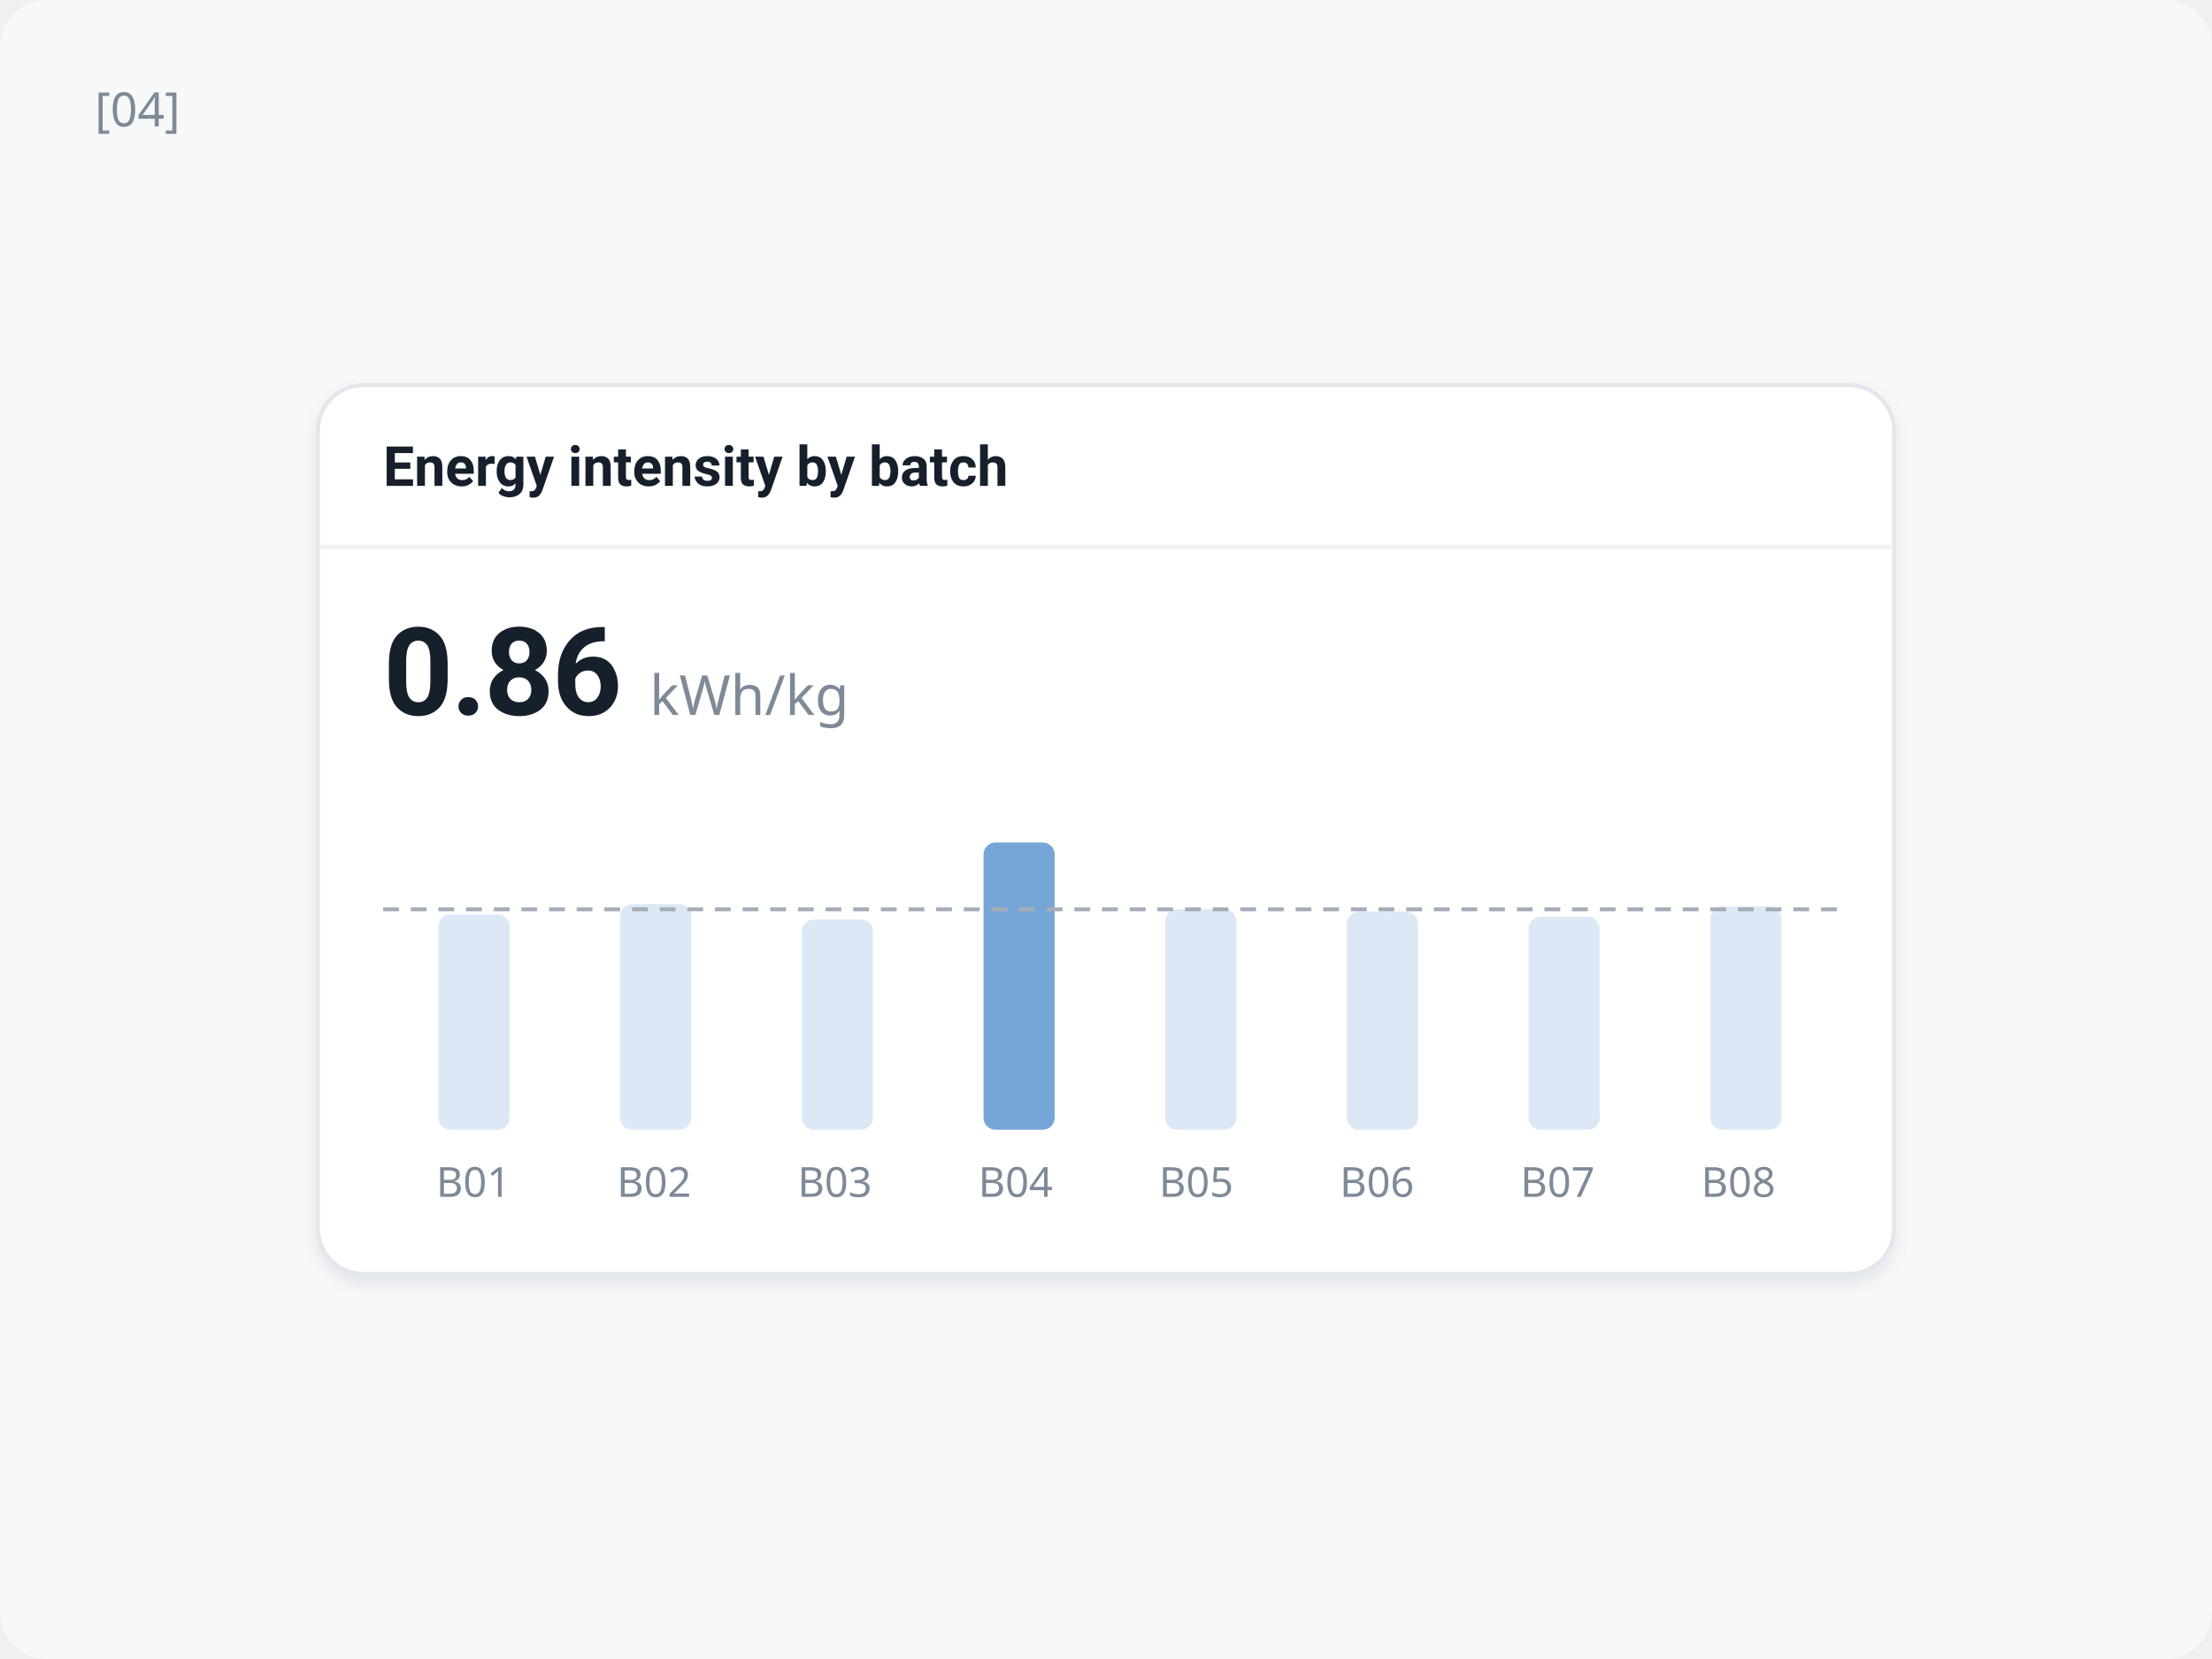
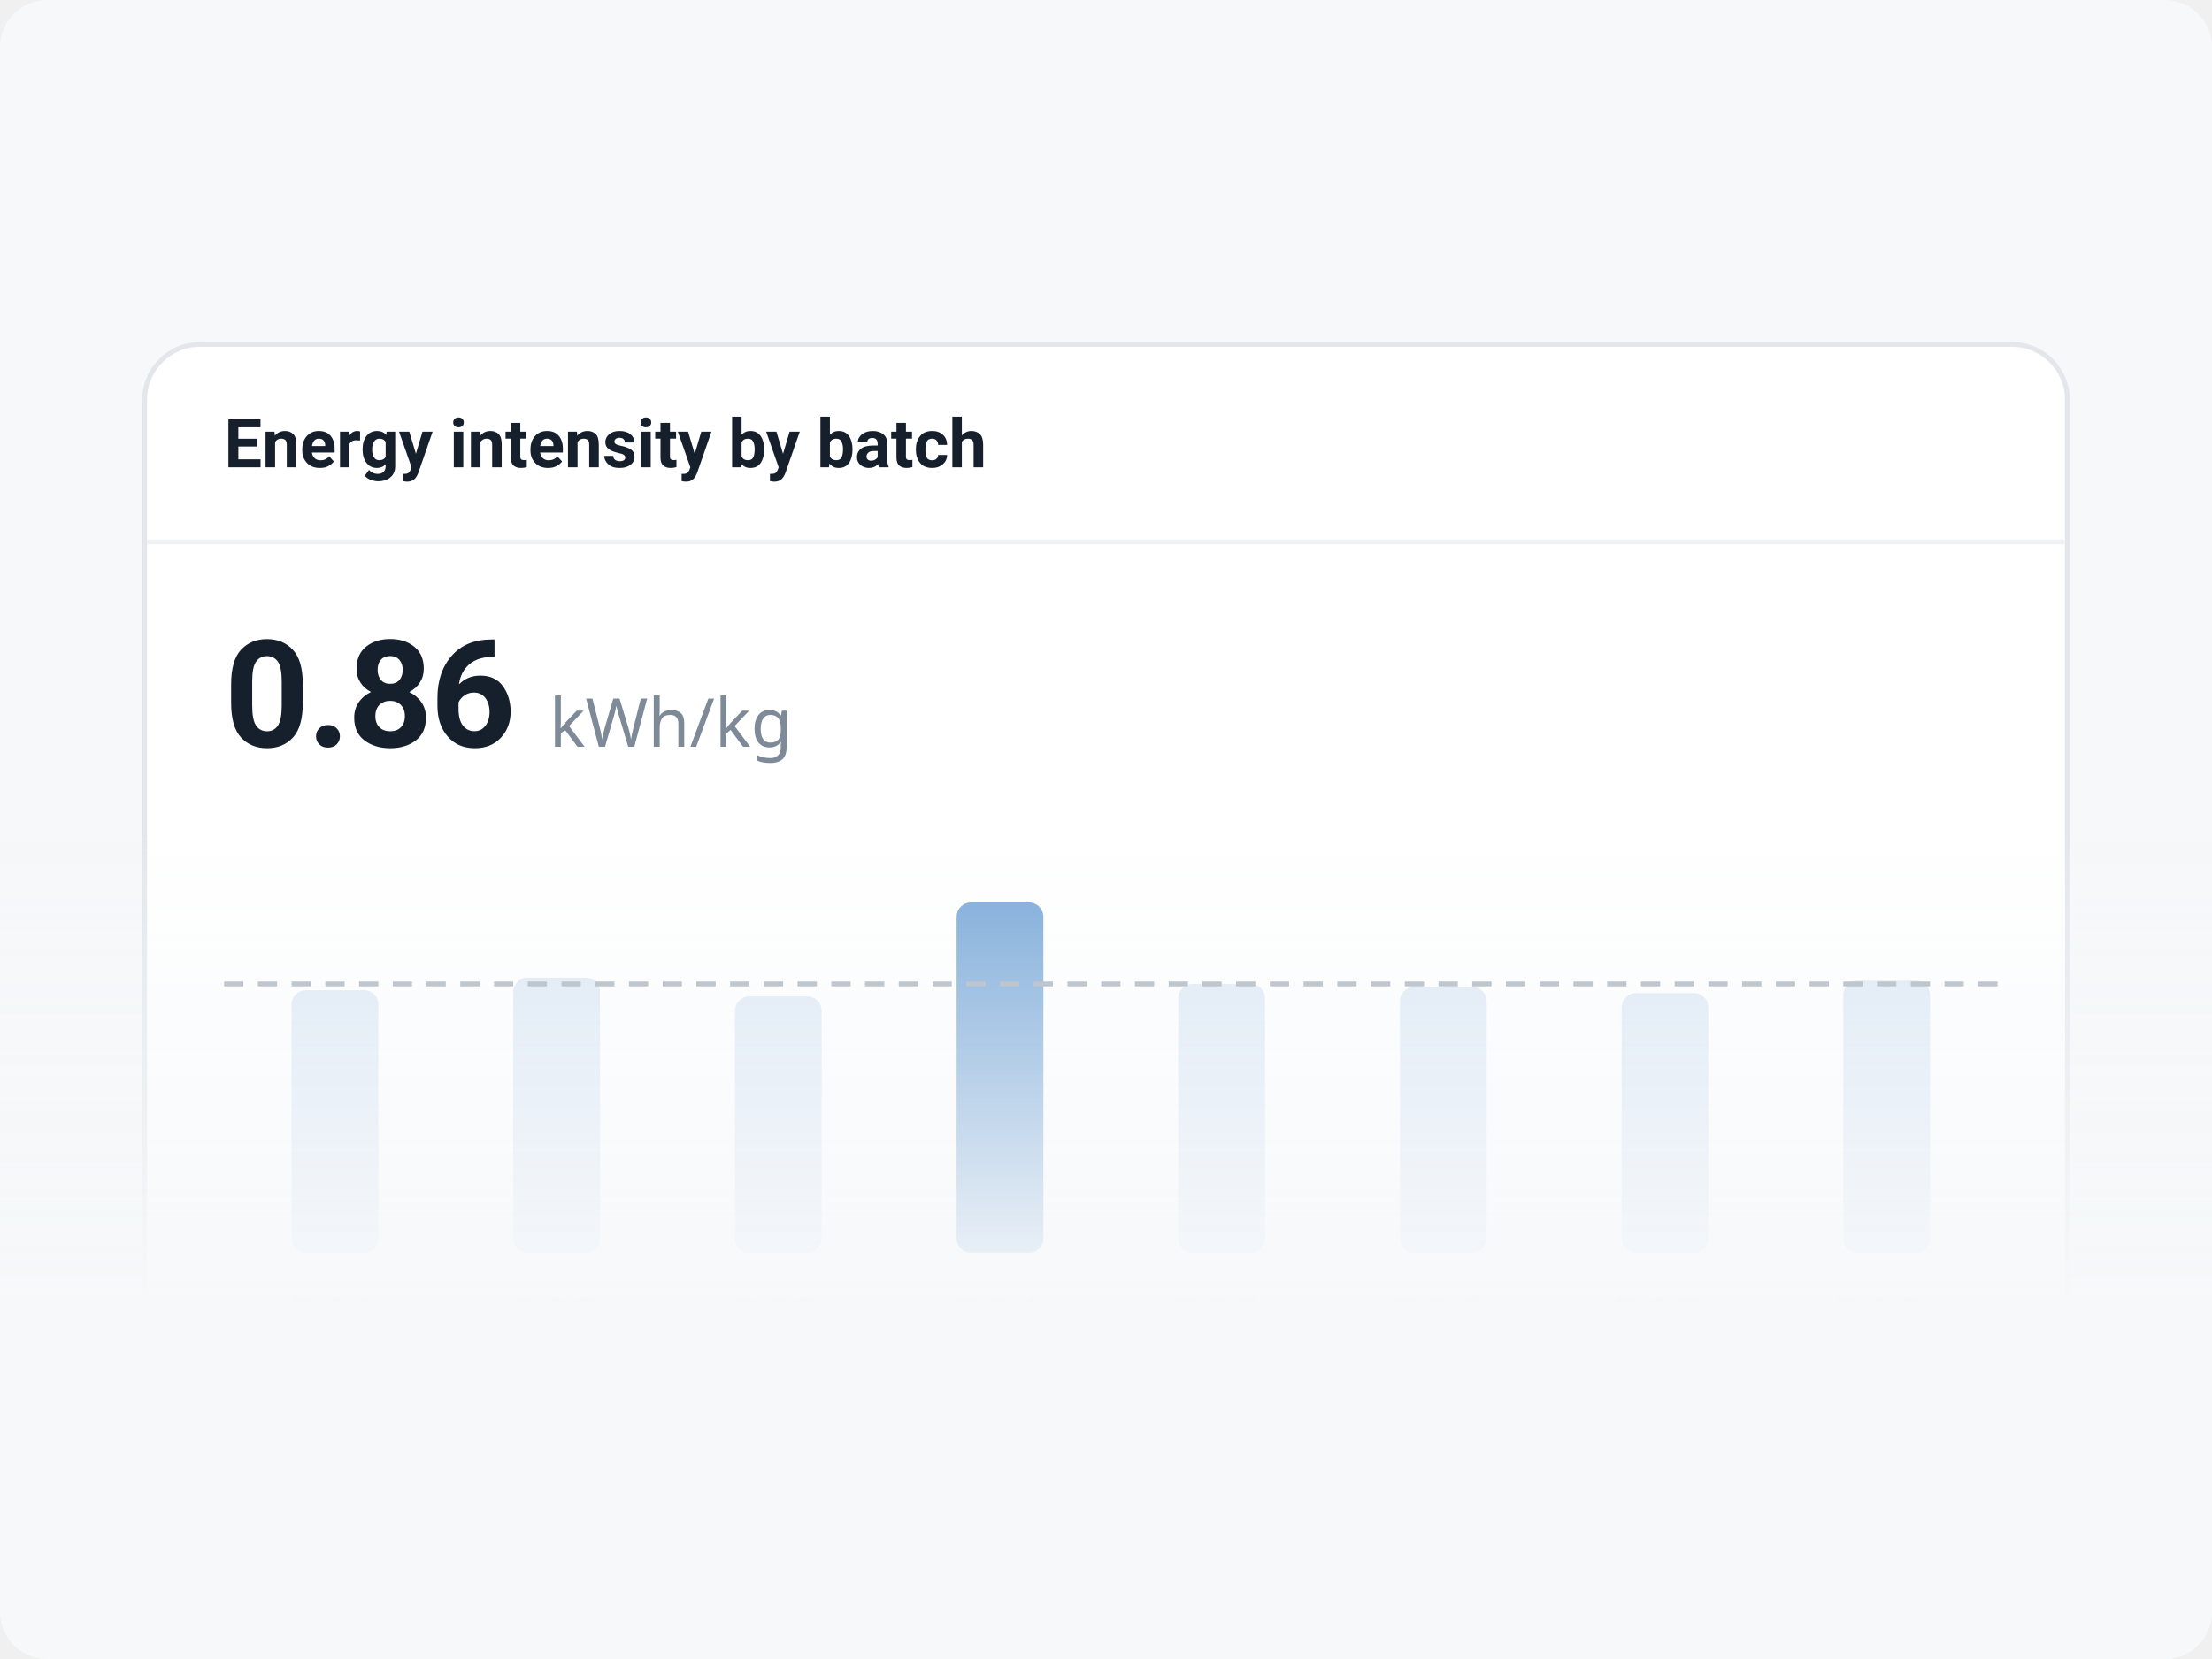
<svg xmlns="http://www.w3.org/2000/svg" width="560" height="420" viewBox="0 0 560 420" fill="none">
  <defs>
-     <filter id="sh1" x="-20%" y="-20%" width="140%" height="160%">
-       <feDropShadow in="SourceGraphic" result="s0" dx="0" dy="16" stdDeviation="16" flood-color="#010E50" flood-opacity="0.08" />
-       <feDropShadow in="SourceGraphic" result="s1" dx="0" dy="2" stdDeviation="2" flood-color="#010E50" flood-opacity="0.04" />
-       <feMerge>
-         <feMergeNode in="s0" />
-         <feMergeNode in="s1" />
-       </feMerge>
-     </filter>
+     <linearGradient id="fade0" x1="0" y1="210" x2="0" y2="330" gradientUnits="userSpaceOnUse">
+       <stop offset="0" stop-color="#F6F8FA" stop-opacity="0" />
+       <stop offset="0.5" stop-color="#F6F8FA" stop-opacity="0.5" />
+       <stop offset="1" stop-color="#F6F8FA" stop-opacity="1" />
+     </linearGradient>
    <clipPath id="card">
      <rect width="560" height="420" rx="12" />
    </clipPath>
  </defs>
  <g clip-path="url(#card)">
    <rect x="0" y="0" width="560" height="420" rx="12" fill="#F6F8FA" />
-     <text x="24" y="32" font-family="JetBrains Mono" font-size="12" font-weight="400" fill="#7E8A98">[04]</text>
-     <rect x="80.5" y="97.5" width="399" height="225" rx="11.5" fill="#FFFFFF" stroke="#E3E7EC" stroke-width="1" filter="url(#sh1)" />
-     <line x1="81" y1="138.5" x2="479" y2="138.5" stroke="#EFF2F5" stroke-width="1" />
-     <text x="97" y="123" font-family="Roboto" font-size="14" font-weight="600" fill="#16202C">Energy intensity by batch</text>
-     <text x="97" y="181" font-family="Roboto" font-size="31" font-weight="600" letter-spacing="-0.62" fill="#16202C" font-variant-numeric="tabular-nums">0.86</text>
-     <text x="164.47" y="181" font-family="JetBrains Mono" font-size="14" font-weight="500" fill="#7E8A98">kWh/kg</text>
-     <g transform="translate(97 206) scale(1 1)">
-       <rect x="14.0" y="25.5" width="18" height="54.5" rx="3" fill="#DCE8F5" />
-       <rect x="60.0" y="22.9" width="18" height="57.1" rx="3" fill="#DCE8F5" />
-       <rect x="106.0" y="26.8" width="18" height="53.2" rx="3" fill="#DCE8F5" />
-       <rect x="152.0" y="7.3" width="18" height="72.7" rx="3" fill="#76A6D7" />
-       <rect x="198.0" y="24.2" width="18" height="55.8" rx="3" fill="#DCE8F5" />
-       <rect x="244.0" y="24.8" width="18" height="55.2" rx="3" fill="#DCE8F5" />
-       <rect x="290.0" y="26.1" width="18" height="53.9" rx="3" fill="#DCE8F5" />
-       <rect x="336.0" y="23.5" width="18" height="56.5" rx="3" fill="#DCE8F5" />
-       <line x1="0" y1="24.2" x2="368" y2="24.2" stroke="#A4ADB8" stroke-width="1" stroke-dasharray="4 3" fill="#000000" />
+     <g transform="translate(0 14.00)">
+       <g transform="translate(-61.60 -45.76) scale(1.22)">
+         <rect x="80.5" y="97.5" width="399" height="225" rx="11.5" fill="#FFFFFF" stroke="#E3E7EC" stroke-width="1" />
+         <line x1="81" y1="138.5" x2="479" y2="138.5" stroke="#EFF2F5" stroke-width="1" />
+         <text x="97" y="123" font-family="Roboto" font-size="14" font-weight="600" fill="#16202C">Energy intensity by batch</text>
+         <text x="97" y="181" font-family="Roboto" font-size="31" font-weight="600" letter-spacing="-0.62" fill="#16202C" font-variant-numeric="tabular-nums">0.86</text>
+         <text x="164.47" y="181" font-family="JetBrains Mono" font-size="14" font-weight="500" fill="#7E8A98">kWh/kg</text>
+         <g transform="translate(97 206) scale(1 1)">
+           <rect x="14.0" y="25.5" width="18" height="54.5" rx="3" fill="#DCE8F5" />
+           <rect x="60.0" y="22.9" width="18" height="57.1" rx="3" fill="#DCE8F5" />
+           <rect x="106.0" y="26.8" width="18" height="53.2" rx="3" fill="#DCE8F5" />
+           <rect x="152.0" y="7.3" width="18" height="72.7" rx="3" fill="#76A6D7" />
+           <rect x="198.0" y="24.2" width="18" height="55.8" rx="3" fill="#DCE8F5" />
+           <rect x="244.0" y="24.8" width="18" height="55.2" rx="3" fill="#DCE8F5" />
+           <rect x="290.0" y="26.1" width="18" height="53.9" rx="3" fill="#DCE8F5" />
+           <rect x="336.0" y="23.5" width="18" height="56.5" rx="3" fill="#DCE8F5" />
+           <line x1="0" y1="24.2" x2="368" y2="24.2" stroke="#A4ADB8" stroke-width="1" stroke-dasharray="4 3" fill="#000000" />
+         </g>
+         <text x="110.42" y="303" font-family="JetBrains Mono" font-size="10.5" font-weight="400" fill="#7E8A98">B01</text>
+         <text x="156.17" y="303" font-family="JetBrains Mono" font-size="10.5" font-weight="400" fill="#7E8A98">B02</text>
+         <text x="201.92" y="303" font-family="JetBrains Mono" font-size="10.5" font-weight="400" fill="#7E8A98">B03</text>
+         <text x="247.67" y="303" font-family="JetBrains Mono" font-size="10.5" font-weight="400" fill="#7E8A98">B04</text>
+         <text x="293.42" y="303" font-family="JetBrains Mono" font-size="10.5" font-weight="400" fill="#7E8A98">B05</text>
+         <text x="339.17" y="303" font-family="JetBrains Mono" font-size="10.5" font-weight="400" fill="#7E8A98">B06</text>
+         <text x="384.92" y="303" font-family="JetBrains Mono" font-size="10.5" font-weight="400" fill="#7E8A98">B07</text>
+         <text x="430.67" y="303" font-family="JetBrains Mono" font-size="10.5" font-weight="400" fill="#7E8A98">B08</text>
+       </g>
    </g>
-     <text x="110.42" y="303" font-family="JetBrains Mono" font-size="10.5" font-weight="400" fill="#7E8A98">B01</text>
-     <text x="156.17" y="303" font-family="JetBrains Mono" font-size="10.5" font-weight="400" fill="#7E8A98">B02</text>
-     <text x="201.92" y="303" font-family="JetBrains Mono" font-size="10.5" font-weight="400" fill="#7E8A98">B03</text>
-     <text x="247.67" y="303" font-family="JetBrains Mono" font-size="10.5" font-weight="400" fill="#7E8A98">B04</text>
-     <text x="293.42" y="303" font-family="JetBrains Mono" font-size="10.5" font-weight="400" fill="#7E8A98">B05</text>
-     <text x="339.17" y="303" font-family="JetBrains Mono" font-size="10.5" font-weight="400" fill="#7E8A98">B06</text>
-     <text x="384.92" y="303" font-family="JetBrains Mono" font-size="10.5" font-weight="400" fill="#7E8A98">B07</text>
-     <text x="430.67" y="303" font-family="JetBrains Mono" font-size="10.5" font-weight="400" fill="#7E8A98">B08</text>
+     <rect x="0" y="210" width="560" height="210" fill="url(#fade0)" />
  </g>
</svg>
